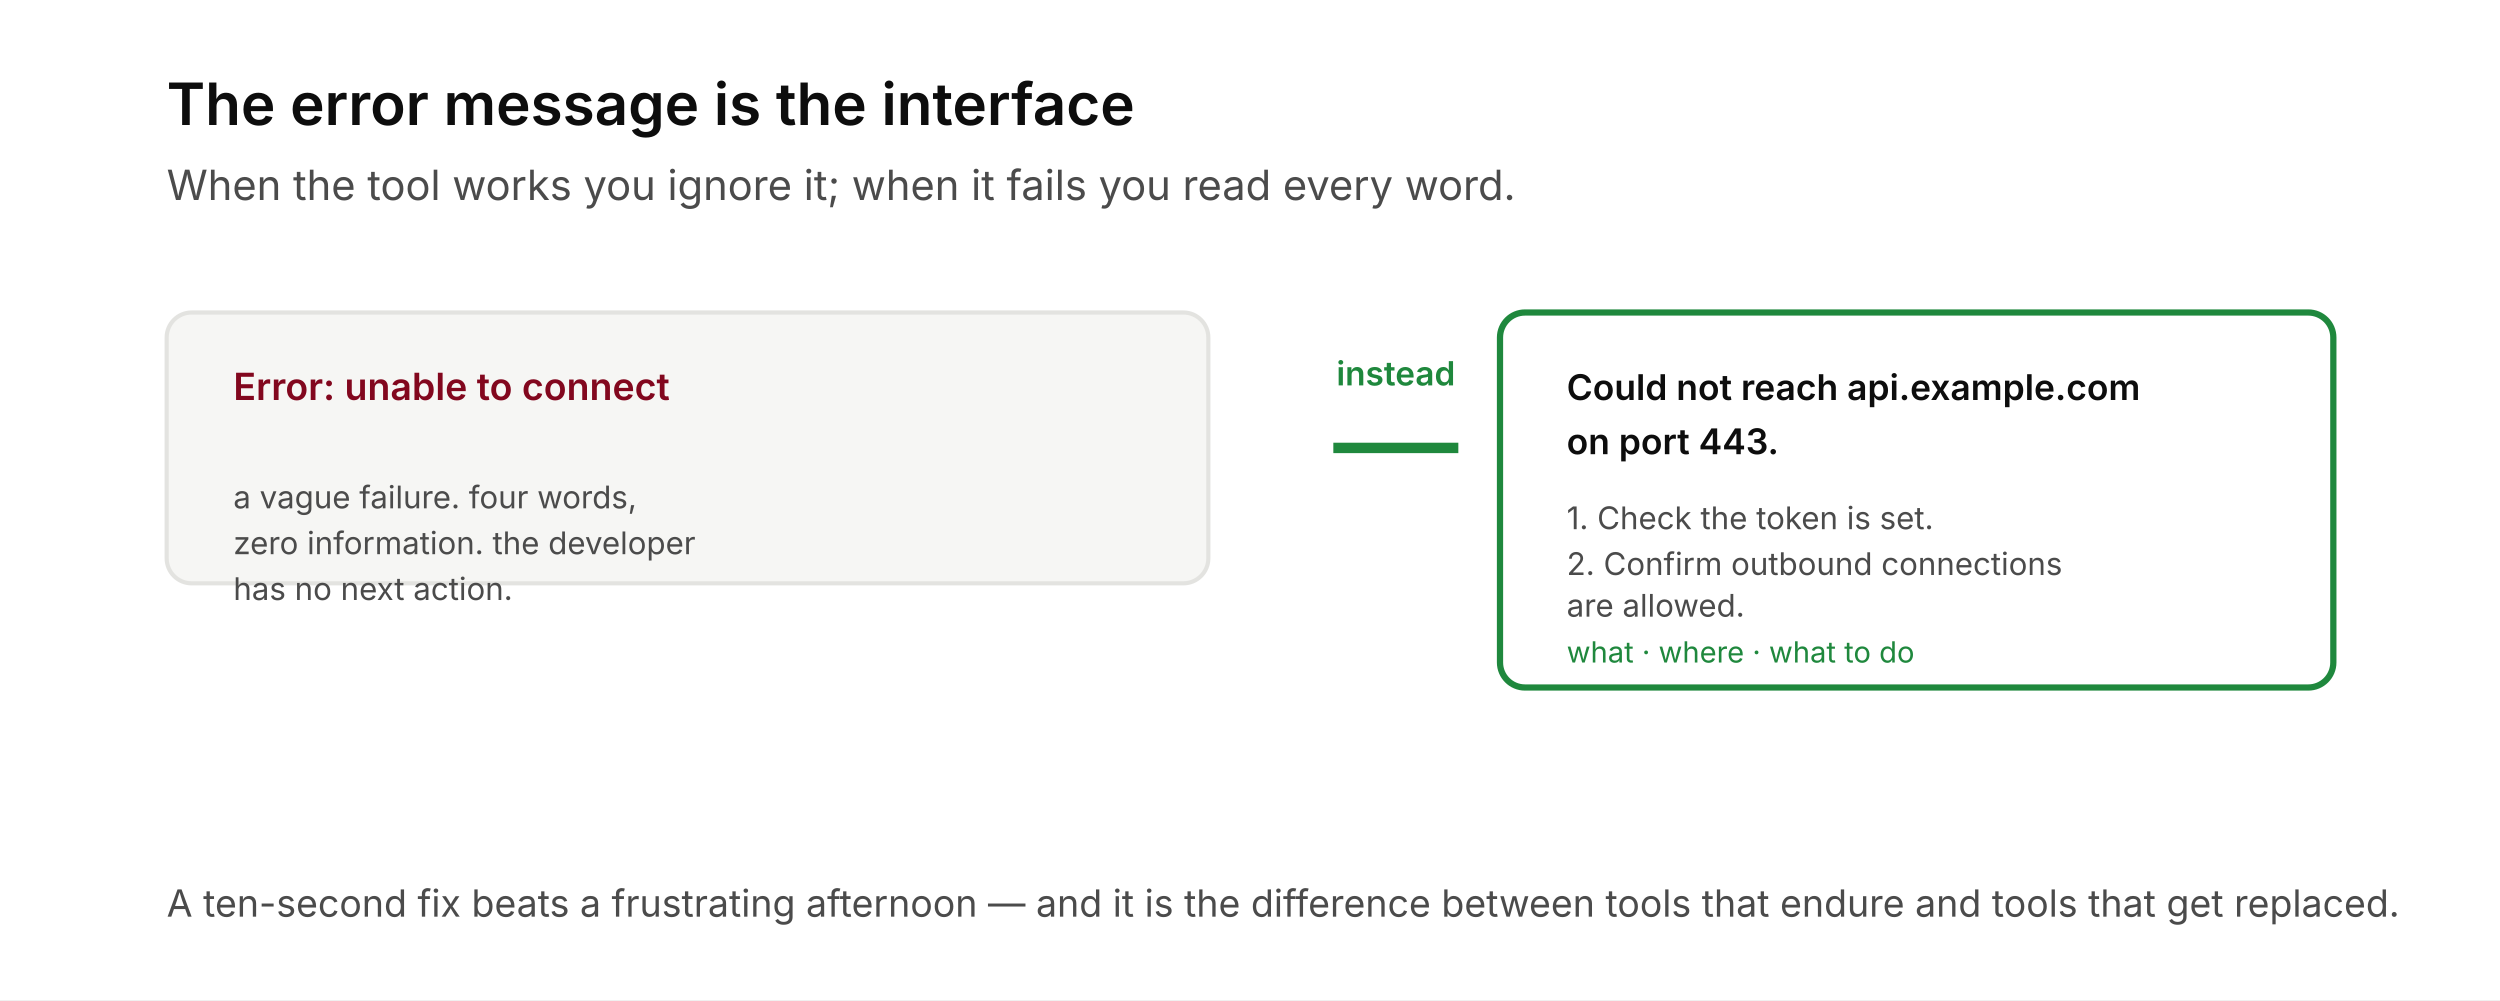
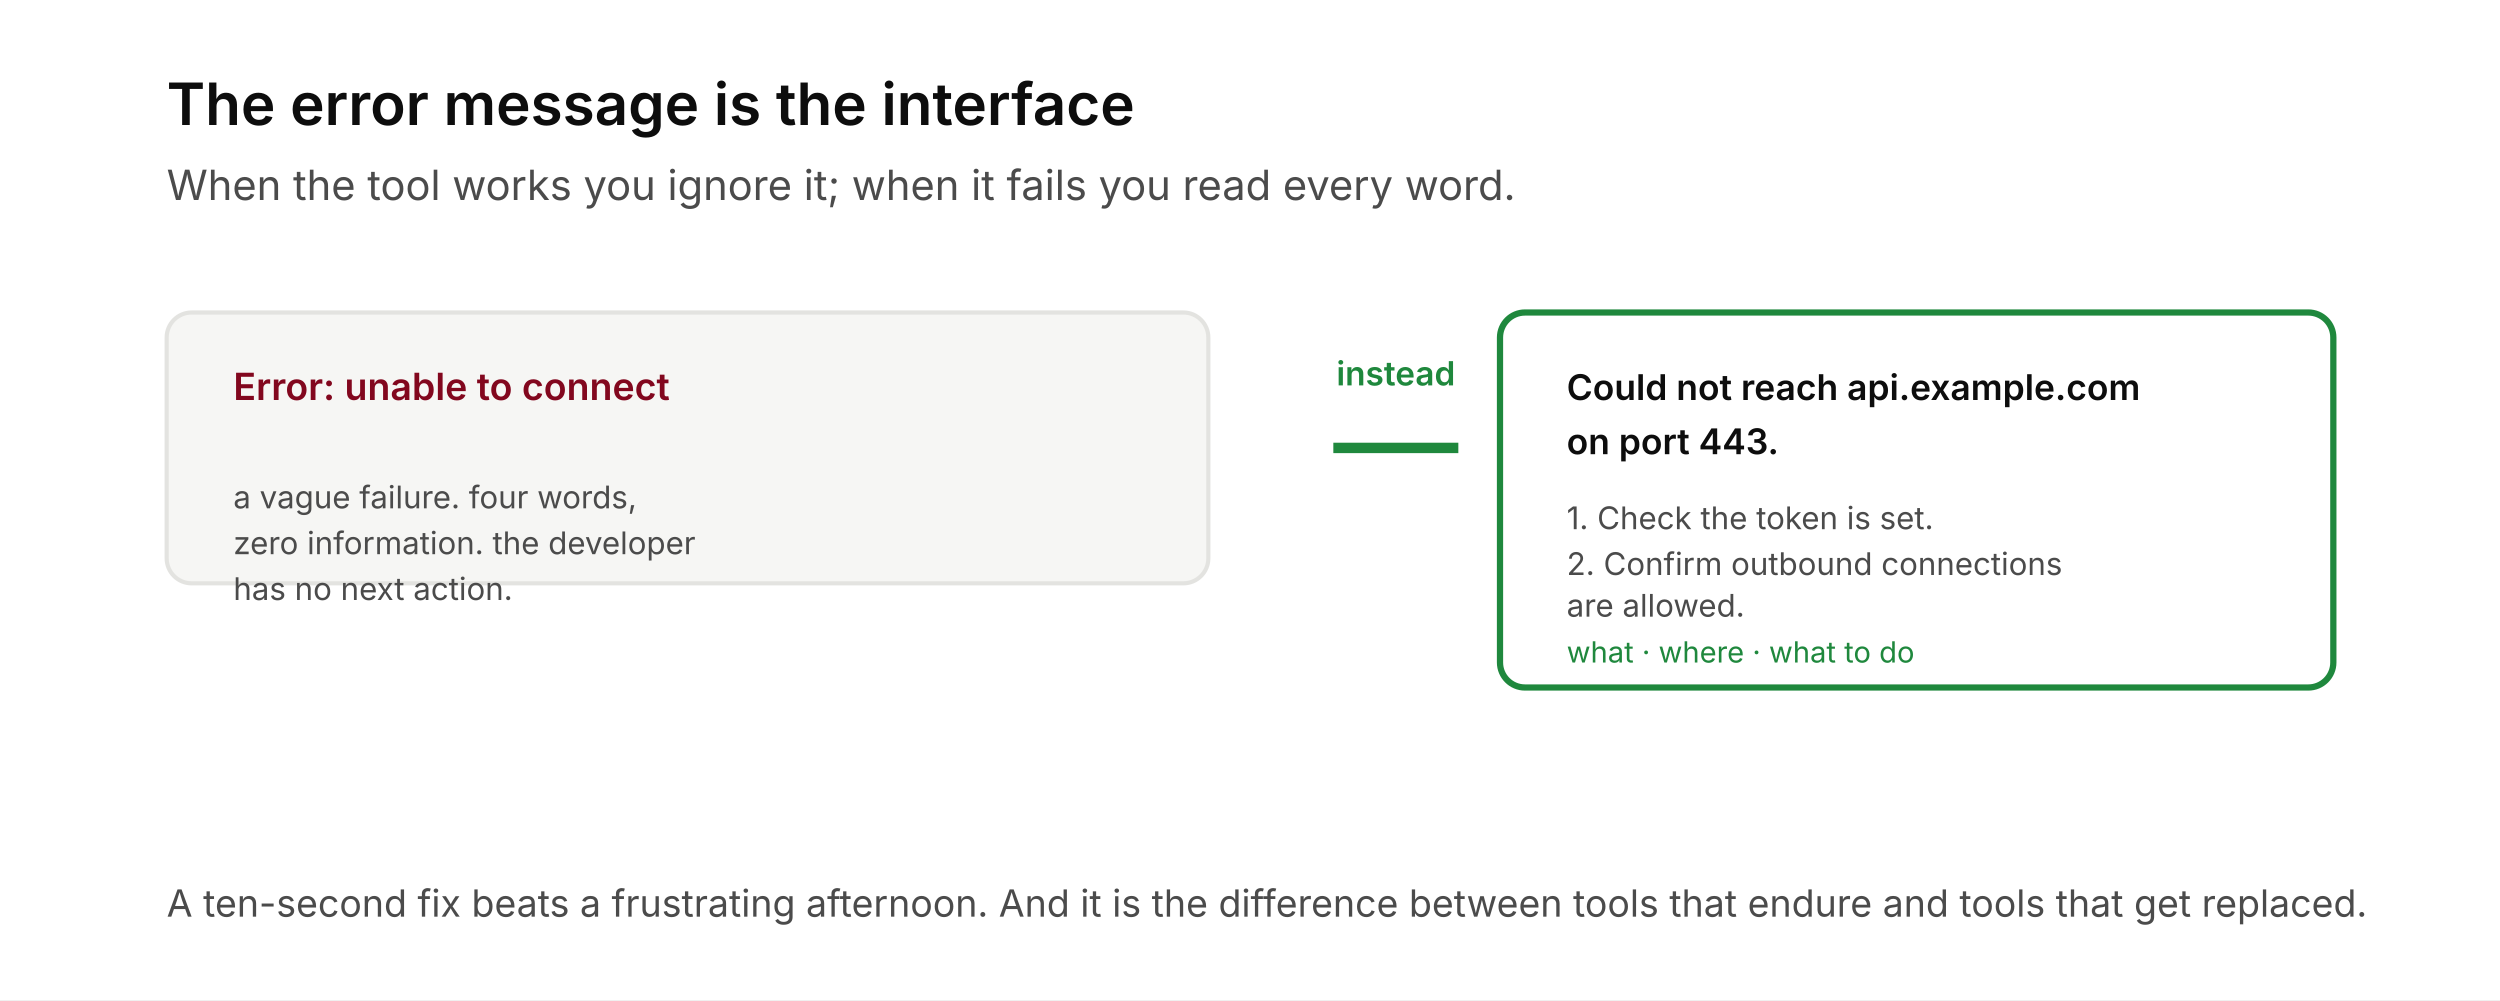
<svg xmlns="http://www.w3.org/2000/svg" width="1200" height="480" viewBox="0 0 1200 480" font-family="Inter, IBM Plex Sans, sans-serif">
  <rect width="1200" height="480" fill="#ffffff" />
  <text x="80" y="60" font-size="28" font-weight="600" fill="#0d0d0d">The error message is the interface</text>
  <text x="80" y="96" font-size="20" fill="#4b4b4b">When the tool works you ignore it; when it fails you read every word.</text>
  <rect x="80" y="150" width="500" height="130" rx="12" fill="#f6f6f4" stroke="#e3e3e0" stroke-width="2" />
  <text x="112" y="192" font-size="18" font-weight="600" fill="#82071e">Error: unable to connect</text>
  <text x="112" y="244" font-size="15" fill="#4b4b4b">a vague failure. four words,</text>
  <text x="112" y="266" font-size="15" fill="#4b4b4b">zero information. the developer</text>
  <text x="112" y="288" font-size="15" fill="#4b4b4b">has no next action.</text>
  <line x1="640" y1="215" x2="700" y2="215" stroke="#1f883d" stroke-width="5" />
  <text x="670" y="185" font-size="16" font-weight="600" fill="#1f883d" text-anchor="middle">instead</text>
  <rect x="720" y="150" width="400" height="180" rx="12" fill="#ffffff" stroke="#1f883d" stroke-width="3" />
  <text x="752" y="192" font-size="17" font-weight="600" fill="#0d0d0d">Could not reach api.example.com</text>
  <text x="752" y="218" font-size="17" font-weight="600" fill="#0d0d0d">on port 443.</text>
  <text x="752" y="254" font-size="15" fill="#4b4b4b">1. Check the token is set.</text>
  <text x="752" y="276" font-size="15" fill="#4b4b4b">2. Confirm outbound connections</text>
  <text x="752" y="296" font-size="15" fill="#4b4b4b">   are allowed.</text>
  <text x="752" y="318" font-size="14" fill="#1f883d">what · where · what to do</text>
-   <text x="80" y="440" font-size="18" fill="#4b4b4b">A ten-second fix beats a frustrating afternoon — and it is the difference between tools that endure and tools that get replaced.</text>
+   <text x="80" y="440" font-size="18" fill="#4b4b4b">A ten-second fix beats a frustrating afternoon. And it is the difference between tools that endure and tools that get replaced.</text>
</svg>
